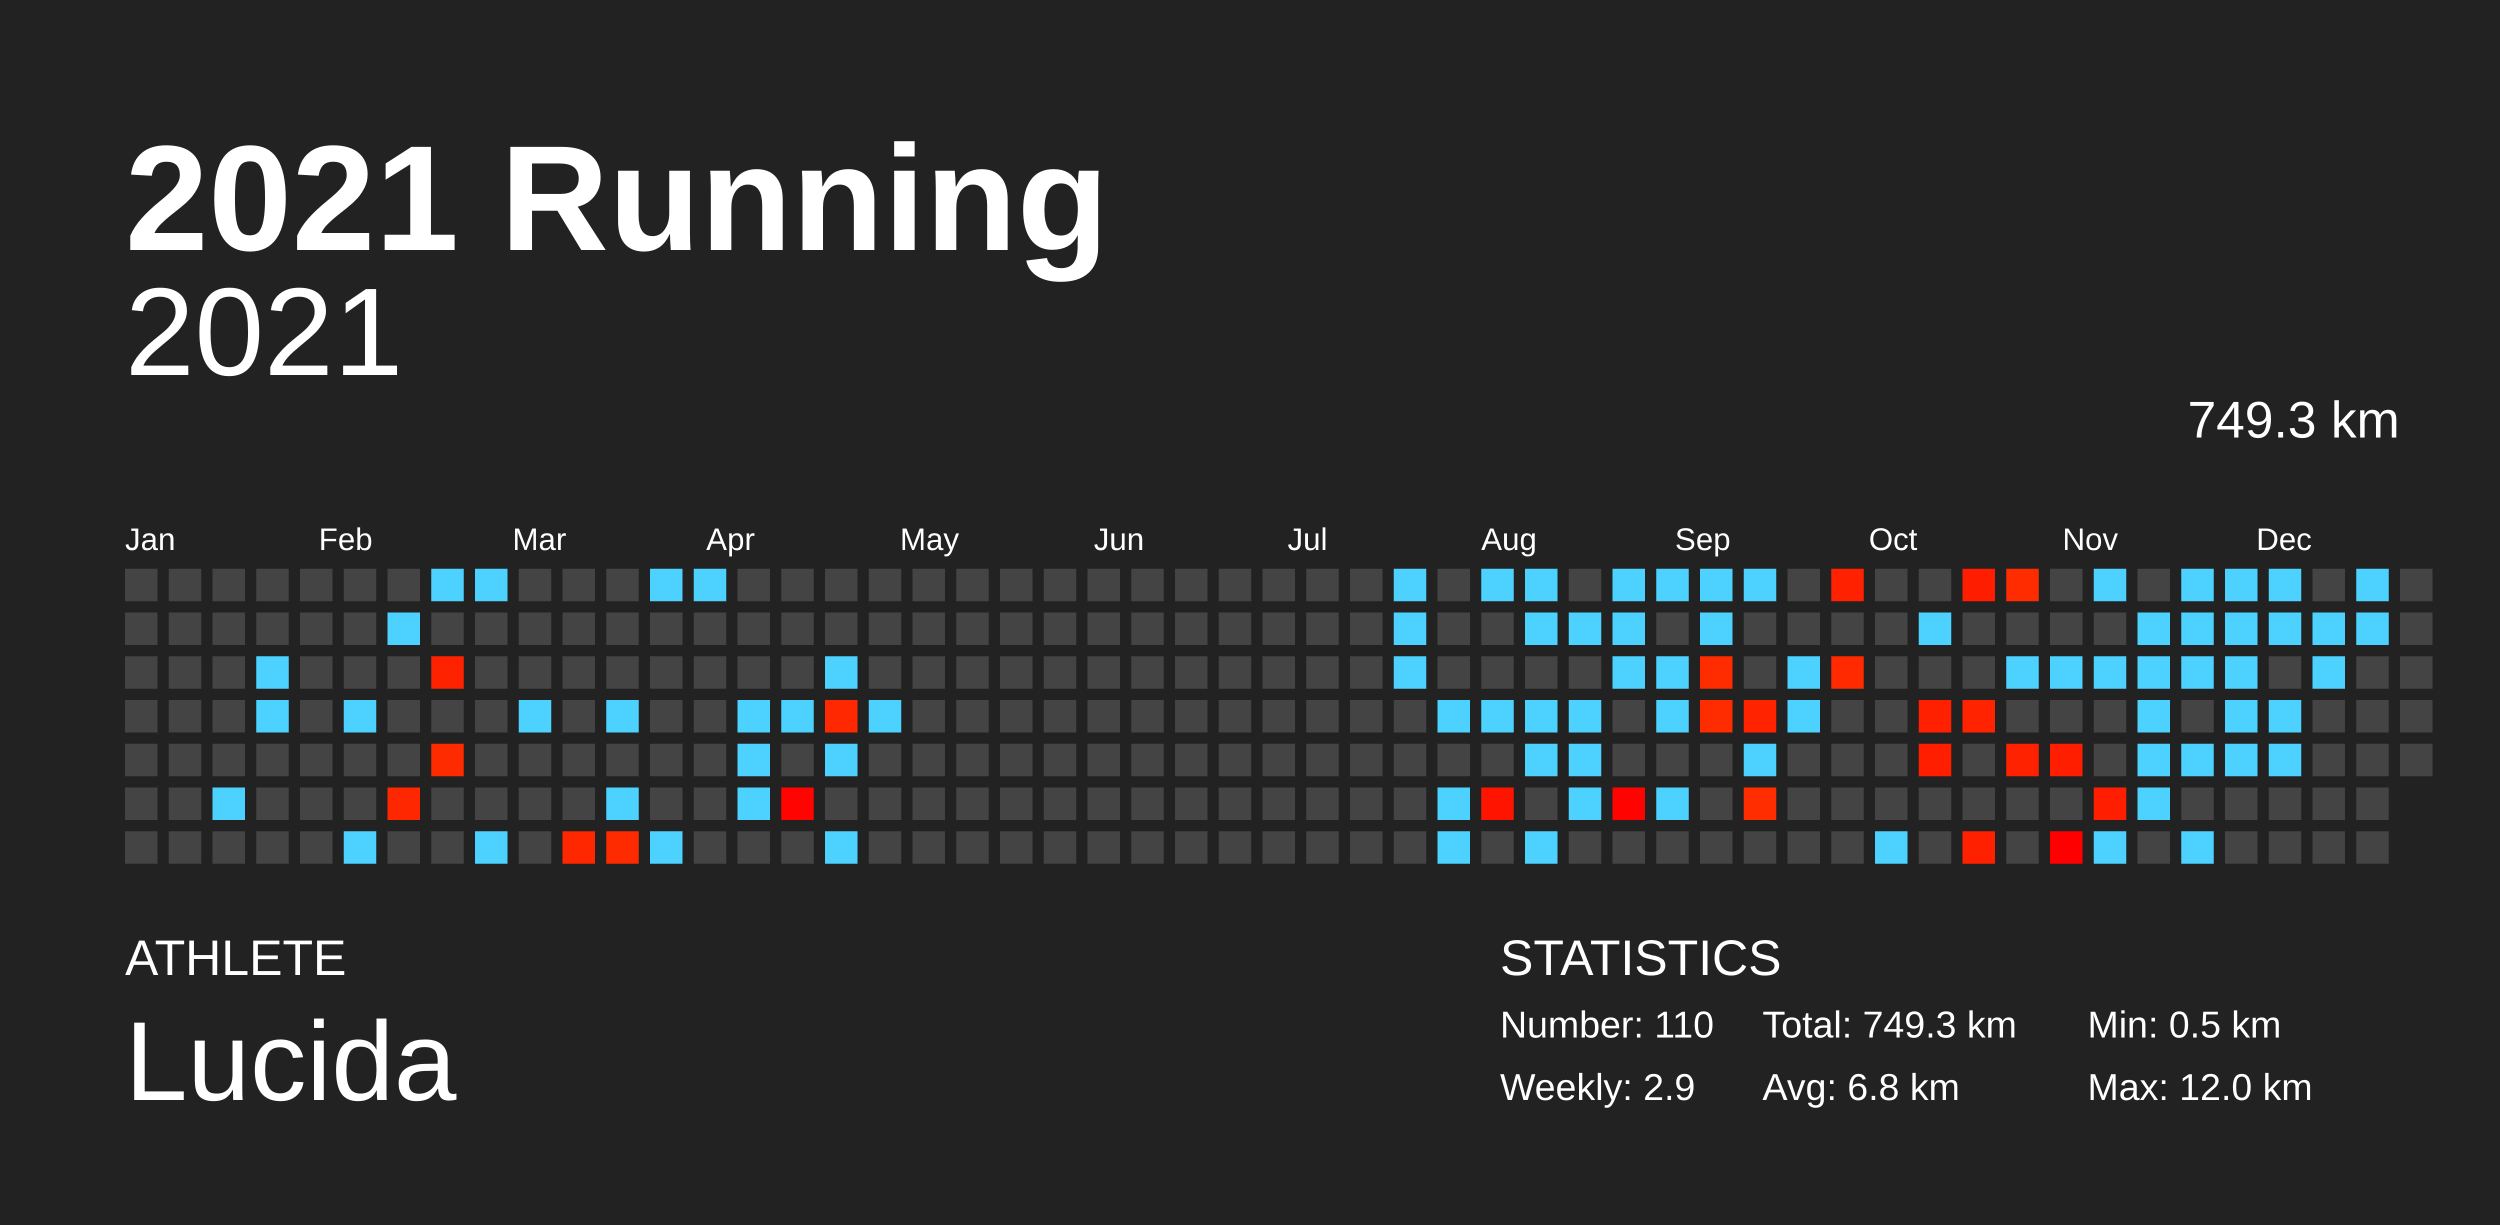
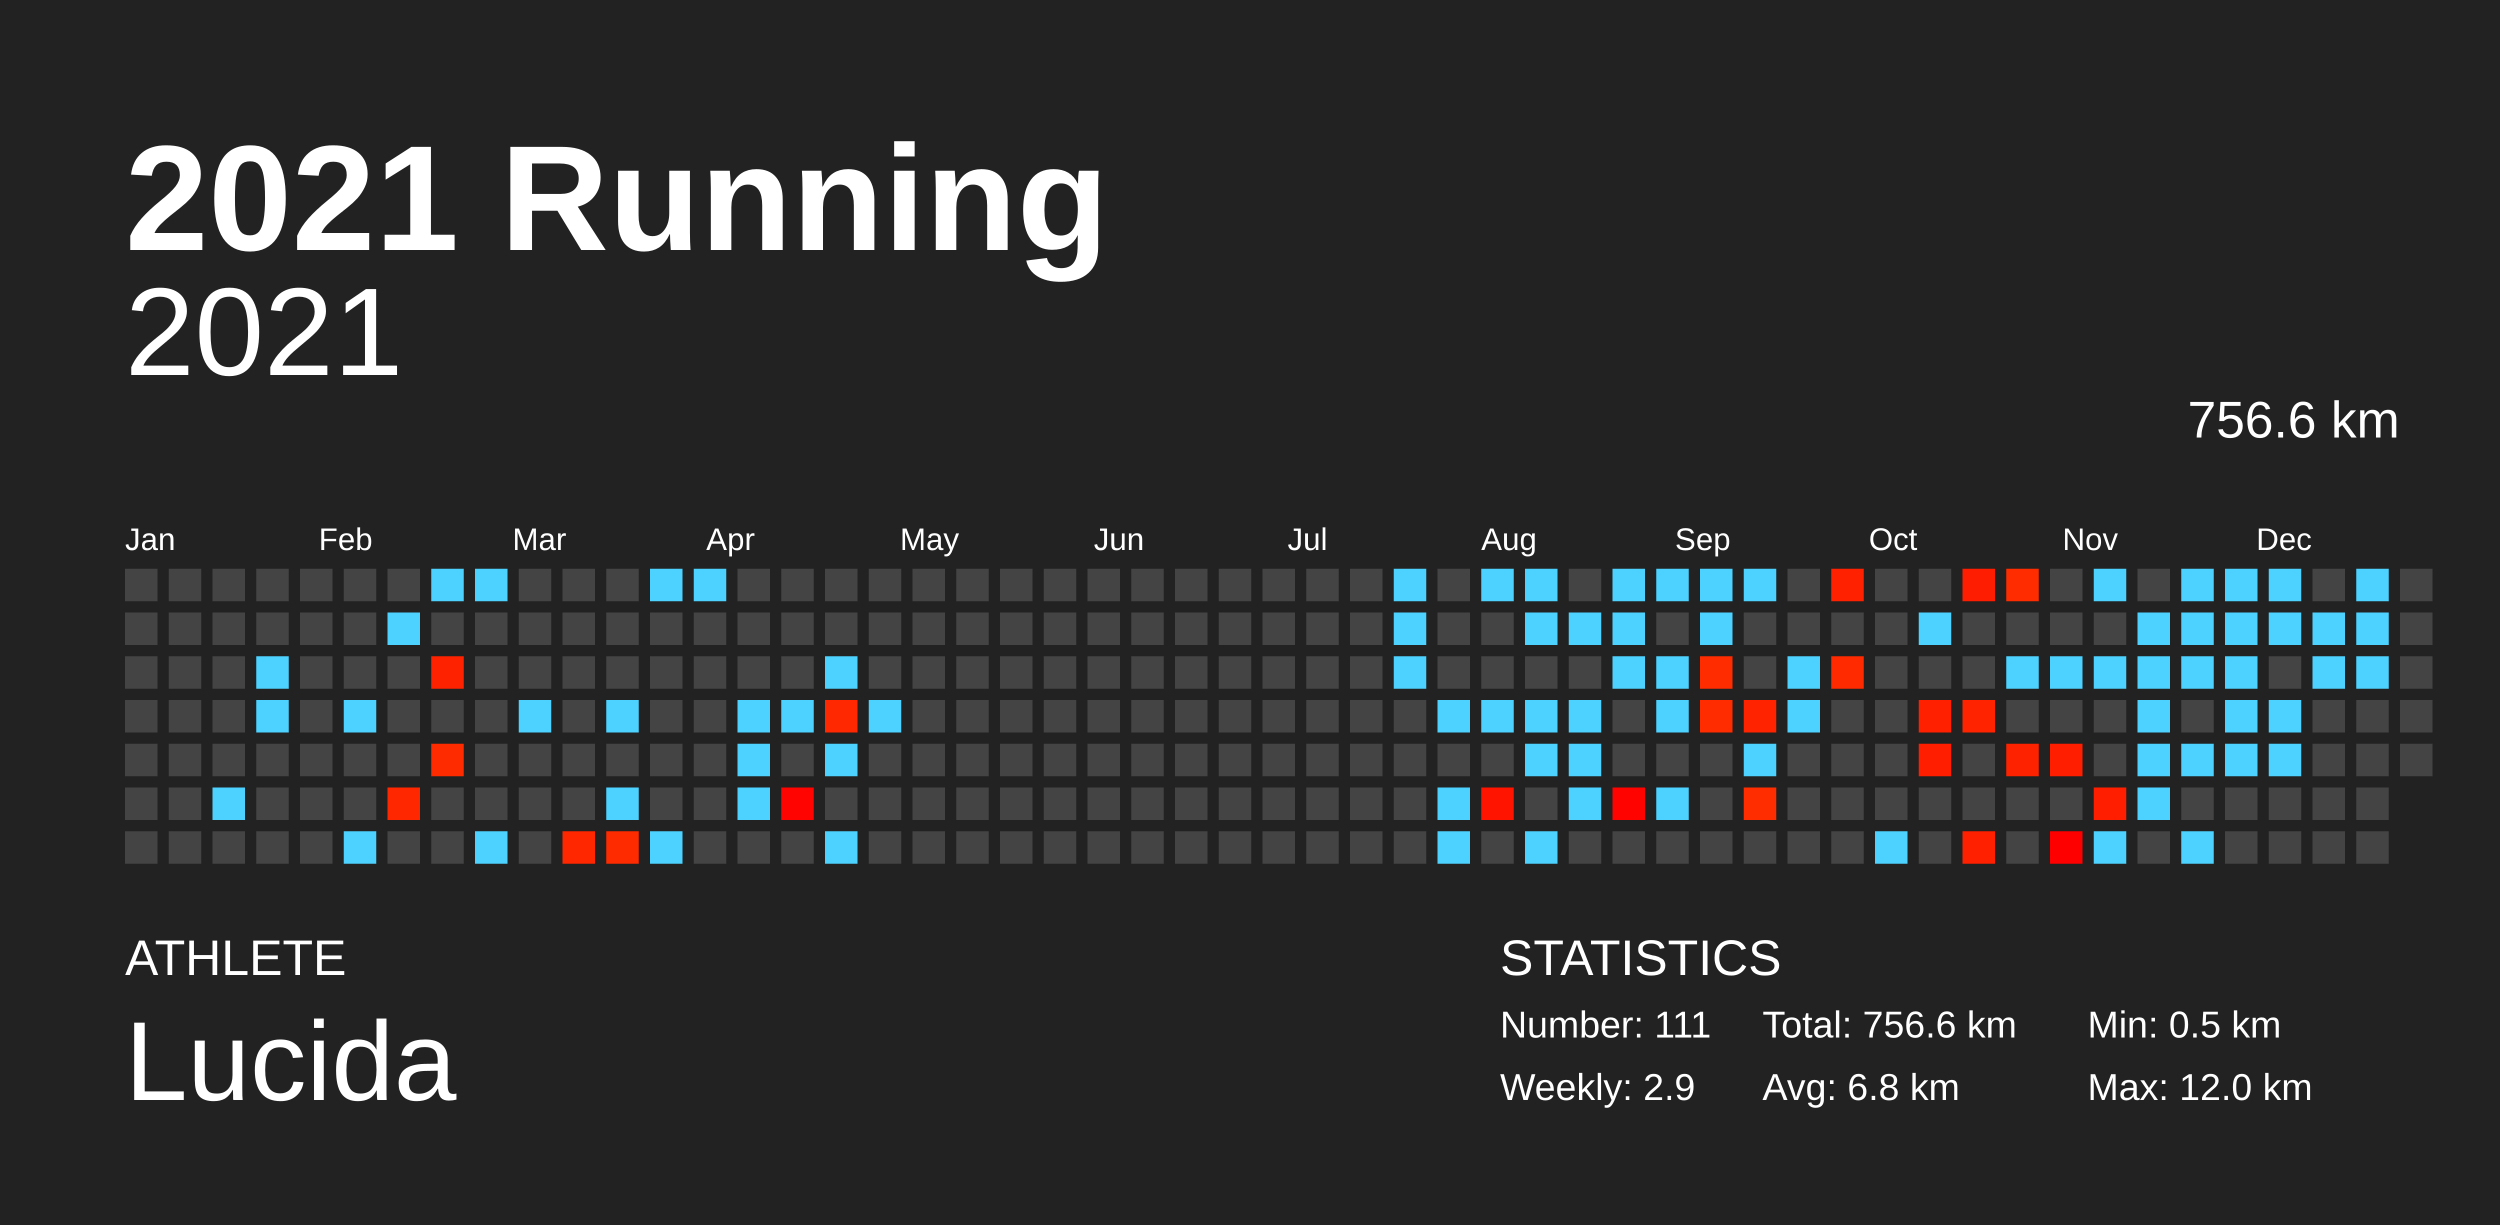
<svg xmlns="http://www.w3.org/2000/svg" baseProfile="full" height="98mm" version="1.1" viewBox="0,0,200,98" width="200mm">
  <defs />
  <rect fill="#222222" height="98" width="200" x="0" y="0" />
  <text fill="#FFFFFF" style="font-size:12px; font-family:Arial; font-weight:bold;" x="10" y="20">2021 Running</text>
  <text fill="#FFFFFF" style="font-size:4px; font-family:Arial" x="10" y="78">ATHLETE</text>
  <text fill="#FFFFFF" style="font-size:9px; font-family:Arial" x="10" y="88">Lucida</text>
  <text fill="#FFFFFF" style="font-size:4px; font-family:Arial" x="120" y="78">STATISTICS</text>
-   <text fill="#FFFFFF" style="font-size:3px; font-family:Arial" x="120" y="83">Number: 110</text>
+   <text fill="#FFFFFF" style="font-size:3px; font-family:Arial" x="120" y="83">Number: 111</text>
  <text fill="#FFFFFF" style="font-size:3px; font-family:Arial" x="120" y="88">Weekly: 2.9</text>
-   <text fill="#FFFFFF" style="font-size:3px; font-family:Arial" x="141" y="83">Total: 749.3 km</text>
+   <text fill="#FFFFFF" style="font-size:3px; font-family:Arial" x="141" y="83">Total: 756.6 km</text>
  <text fill="#FFFFFF" style="font-size:3px; font-family:Arial" x="141" y="88">Avg: 6.8 km</text>
  <text fill="#FFFFFF" style="font-size:3px; font-family:Arial" x="167" y="83">Min: 0.5 km</text>
  <text fill="#FFFFFF" style="font-size:3px; font-family:Arial" x="167" y="88">Max: 12.0 km</text>
  <text alignment-baseline="hanging" fill="#FFFFFF" style="font-size:10.0px; font-family:Arial;" x="10" y="30">2021</text>
-   <text alignment-baseline="hanging" fill="#FFFFFF" style="font-size:4.125px; font-family:Arial;" x="175" y="35">749.3 km</text>
+   <text alignment-baseline="hanging" fill="#FFFFFF" style="font-size:4.125px; font-family:Arial;" x="175" y="35">756.6 km</text>
  <text fill="#FFFFFF" style="font-size:2.5px; font-family:Arial" x="10.0" y="44">Jan</text>
  <text fill="#FFFFFF" style="font-size:2.5px; font-family:Arial" x="25.5" y="44">Feb</text>
  <text fill="#FFFFFF" style="font-size:2.5px; font-family:Arial" x="41.0" y="44">Mar</text>
  <text fill="#FFFFFF" style="font-size:2.5px; font-family:Arial" x="56.5" y="44">Apr</text>
  <text fill="#FFFFFF" style="font-size:2.5px; font-family:Arial" x="72.0" y="44">May</text>
  <text fill="#FFFFFF" style="font-size:2.5px; font-family:Arial" x="87.5" y="44">Jun</text>
  <text fill="#FFFFFF" style="font-size:2.5px; font-family:Arial" x="103.0" y="44">Jul</text>
  <text fill="#FFFFFF" style="font-size:2.5px; font-family:Arial" x="118.5" y="44">Aug</text>
  <text fill="#FFFFFF" style="font-size:2.5px; font-family:Arial" x="134.0" y="44">Sep</text>
  <text fill="#FFFFFF" style="font-size:2.5px; font-family:Arial" x="149.5" y="44">Oct</text>
  <text fill="#FFFFFF" style="font-size:2.5px; font-family:Arial" x="165.0" y="44">Nov</text>
  <text fill="#FFFFFF" style="font-size:2.5px; font-family:Arial" x="180.5" y="44">Dec</text>
  <rect fill="#444444" height="2.6" width="2.6" x="10.0" y="45.5" />
  <rect fill="#444444" height="2.6" width="2.6" x="10.0" y="49.0" />
  <rect fill="#444444" height="2.6" width="2.6" x="10.0" y="52.5" />
  <rect fill="#444444" height="2.6" width="2.6" x="10.0" y="56.0" />
  <rect fill="#444444" height="2.6" width="2.6" x="10.0" y="59.5" />
  <rect fill="#444444" height="2.6" width="2.6" x="10.0" y="63.0" />
  <rect fill="#444444" height="2.6" width="2.6" x="10.0" y="66.5" />
  <rect fill="#444444" height="2.6" width="2.6" x="13.5" y="45.5" />
  <rect fill="#444444" height="2.6" width="2.6" x="13.5" y="49.0" />
  <rect fill="#444444" height="2.6" width="2.6" x="13.5" y="52.5" />
  <rect fill="#444444" height="2.6" width="2.6" x="13.5" y="56.0" />
  <rect fill="#444444" height="2.6" width="2.6" x="13.5" y="59.5" />
  <rect fill="#444444" height="2.6" width="2.6" x="13.5" y="63.0" />
  <rect fill="#444444" height="2.6" width="2.6" x="13.5" y="66.5" />
  <rect fill="#444444" height="2.6" width="2.6" x="17.0" y="45.5" />
  <rect fill="#444444" height="2.6" width="2.6" x="17.0" y="49.0" />
  <rect fill="#444444" height="2.6" width="2.6" x="17.0" y="52.5" />
  <rect fill="#444444" height="2.6" width="2.6" x="17.0" y="56.0" />
  <rect fill="#444444" height="2.6" width="2.6" x="17.0" y="59.5" />
  <rect fill="#4dd2ff" height="2.6" width="2.6" x="17.0" y="63.0" />
  <rect fill="#444444" height="2.6" width="2.6" x="17.0" y="66.5" />
  <rect fill="#444444" height="2.6" width="2.6" x="20.5" y="45.5" />
  <rect fill="#444444" height="2.6" width="2.6" x="20.5" y="49.0" />
  <rect fill="#4dd2ff" height="2.6" width="2.6" x="20.5" y="52.5" />
  <rect fill="#4dd2ff" height="2.6" width="2.6" x="20.5" y="56.0" />
  <rect fill="#444444" height="2.6" width="2.6" x="20.5" y="59.5" />
  <rect fill="#444444" height="2.6" width="2.6" x="20.5" y="63.0" />
  <rect fill="#444444" height="2.6" width="2.6" x="20.5" y="66.5" />
  <rect fill="#444444" height="2.6" width="2.6" x="24.0" y="45.5" />
  <rect fill="#444444" height="2.6" width="2.6" x="24.0" y="49.0" />
  <rect fill="#444444" height="2.6" width="2.6" x="24.0" y="52.5" />
  <rect fill="#444444" height="2.6" width="2.6" x="24.0" y="56.0" />
  <rect fill="#444444" height="2.6" width="2.6" x="24.0" y="59.5" />
  <rect fill="#444444" height="2.6" width="2.6" x="24.0" y="63.0" />
  <rect fill="#444444" height="2.6" width="2.6" x="24.0" y="66.5" />
  <rect fill="#444444" height="2.6" width="2.6" x="27.5" y="45.5" />
  <rect fill="#444444" height="2.6" width="2.6" x="27.5" y="49.0" />
  <rect fill="#444444" height="2.6" width="2.6" x="27.5" y="52.5" />
  <rect fill="#4dd2ff" height="2.6" width="2.6" x="27.5" y="56.0" />
  <rect fill="#444444" height="2.6" width="2.6" x="27.5" y="59.5" />
  <rect fill="#444444" height="2.6" width="2.6" x="27.5" y="63.0" />
  <rect fill="#4dd2ff" height="2.6" width="2.6" x="27.5" y="66.5" />
  <rect fill="#444444" height="2.6" width="2.6" x="31.0" y="45.5" />
  <rect fill="#4dd2ff" height="2.6" width="2.6" x="31.0" y="49.0" />
  <rect fill="#444444" height="2.6" width="2.6" x="31.0" y="52.5" />
  <rect fill="#444444" height="2.6" width="2.6" x="31.0" y="56.0" />
  <rect fill="#444444" height="2.6" width="2.6" x="31.0" y="59.5" />
  <rect fill="#ff2700" height="2.6" width="2.6" x="31.0" y="63.0" />
  <rect fill="#444444" height="2.6" width="2.6" x="31.0" y="66.5" />
  <rect fill="#4dd2ff" height="2.6" width="2.6" x="34.5" y="45.5" />
  <rect fill="#444444" height="2.6" width="2.6" x="34.5" y="49.0" />
  <rect fill="#ff2200" height="2.6" width="2.6" x="34.5" y="52.5" />
  <rect fill="#444444" height="2.6" width="2.6" x="34.5" y="56.0" />
  <rect fill="#ff2b00" height="2.6" width="2.6" x="34.5" y="59.5" />
  <rect fill="#444444" height="2.6" width="2.6" x="34.5" y="63.0" />
  <rect fill="#444444" height="2.6" width="2.6" x="34.5" y="66.5" />
  <rect fill="#4dd2ff" height="2.6" width="2.6" x="38.0" y="45.5" />
  <rect fill="#444444" height="2.6" width="2.6" x="38.0" y="49.0" />
  <rect fill="#444444" height="2.6" width="2.6" x="38.0" y="52.5" />
  <rect fill="#444444" height="2.6" width="2.6" x="38.0" y="56.0" />
  <rect fill="#444444" height="2.6" width="2.6" x="38.0" y="59.5" />
  <rect fill="#444444" height="2.6" width="2.6" x="38.0" y="63.0" />
  <rect fill="#4dd2ff" height="2.6" width="2.6" x="38.0" y="66.5" />
  <rect fill="#444444" height="2.6" width="2.6" x="41.5" y="45.5" />
  <rect fill="#444444" height="2.6" width="2.6" x="41.5" y="49.0" />
  <rect fill="#444444" height="2.6" width="2.6" x="41.5" y="52.5" />
  <rect fill="#4dd2ff" height="2.6" width="2.6" x="41.5" y="56.0" />
  <rect fill="#444444" height="2.6" width="2.6" x="41.5" y="59.5" />
  <rect fill="#444444" height="2.6" width="2.6" x="41.5" y="63.0" />
  <rect fill="#444444" height="2.6" width="2.6" x="41.5" y="66.5" />
  <rect fill="#444444" height="2.6" width="2.6" x="45.0" y="45.5" />
  <rect fill="#444444" height="2.6" width="2.6" x="45.0" y="49.0" />
  <rect fill="#444444" height="2.6" width="2.6" x="45.0" y="52.5" />
  <rect fill="#444444" height="2.6" width="2.6" x="45.0" y="56.0" />
  <rect fill="#444444" height="2.6" width="2.6" x="45.0" y="59.5" />
  <rect fill="#444444" height="2.6" width="2.6" x="45.0" y="63.0" />
  <rect fill="#ff2700" height="2.6" width="2.6" x="45.0" y="66.5" />
  <rect fill="#444444" height="2.6" width="2.6" x="48.5" y="45.5" />
  <rect fill="#444444" height="2.6" width="2.6" x="48.5" y="49.0" />
  <rect fill="#444444" height="2.6" width="2.6" x="48.5" y="52.5" />
  <rect fill="#4dd2ff" height="2.6" width="2.6" x="48.5" y="56.0" />
  <rect fill="#444444" height="2.6" width="2.6" x="48.5" y="59.5" />
  <rect fill="#4dd2ff" height="2.6" width="2.6" x="48.5" y="63.0" />
  <rect fill="#ff2b00" height="2.6" width="2.6" x="48.5" y="66.5" />
  <rect fill="#4dd2ff" height="2.6" width="2.6" x="52.0" y="45.5" />
  <rect fill="#444444" height="2.6" width="2.6" x="52.0" y="49.0" />
  <rect fill="#444444" height="2.6" width="2.6" x="52.0" y="52.5" />
  <rect fill="#444444" height="2.6" width="2.6" x="52.0" y="56.0" />
  <rect fill="#444444" height="2.6" width="2.6" x="52.0" y="59.5" />
  <rect fill="#444444" height="2.6" width="2.6" x="52.0" y="63.0" />
  <rect fill="#4dd2ff" height="2.6" width="2.6" x="52.0" y="66.5" />
  <rect fill="#4dd2ff" height="2.6" width="2.6" x="55.5" y="45.5" />
  <rect fill="#444444" height="2.6" width="2.6" x="55.5" y="49.0" />
  <rect fill="#444444" height="2.6" width="2.6" x="55.5" y="52.5" />
  <rect fill="#444444" height="2.6" width="2.6" x="55.5" y="56.0" />
  <rect fill="#444444" height="2.6" width="2.6" x="55.5" y="59.5" />
  <rect fill="#444444" height="2.6" width="2.6" x="55.5" y="63.0" />
  <rect fill="#444444" height="2.6" width="2.6" x="55.5" y="66.5" />
  <rect fill="#444444" height="2.6" width="2.6" x="59.0" y="45.5" />
  <rect fill="#444444" height="2.6" width="2.6" x="59.0" y="49.0" />
  <rect fill="#444444" height="2.6" width="2.6" x="59.0" y="52.5" />
  <rect fill="#4dd2ff" height="2.6" width="2.6" x="59.0" y="56.0" />
  <rect fill="#4dd2ff" height="2.6" width="2.6" x="59.0" y="59.5" />
  <rect fill="#4dd2ff" height="2.6" width="2.6" x="59.0" y="63.0" />
  <rect fill="#444444" height="2.6" width="2.6" x="59.0" y="66.5" />
  <rect fill="#444444" height="2.6" width="2.6" x="62.5" y="45.5" />
  <rect fill="#444444" height="2.6" width="2.6" x="62.5" y="49.0" />
  <rect fill="#444444" height="2.6" width="2.6" x="62.5" y="52.5" />
  <rect fill="#4dd2ff" height="2.6" width="2.6" x="62.5" y="56.0" />
  <rect fill="#444444" height="2.6" width="2.6" x="62.5" y="59.5" />
  <rect fill="#ff0400" height="2.6" width="2.6" x="62.5" y="63.0" />
  <rect fill="#444444" height="2.6" width="2.6" x="62.5" y="66.5" />
  <rect fill="#444444" height="2.6" width="2.6" x="66.0" y="45.5" />
  <rect fill="#444444" height="2.6" width="2.6" x="66.0" y="49.0" />
  <rect fill="#4dd2ff" height="2.6" width="2.6" x="66.0" y="52.5" />
  <rect fill="#ff2800" height="2.6" width="2.6" x="66.0" y="56.0" />
  <rect fill="#4dd2ff" height="2.6" width="2.6" x="66.0" y="59.5" />
  <rect fill="#444444" height="2.6" width="2.6" x="66.0" y="63.0" />
  <rect fill="#4dd2ff" height="2.6" width="2.6" x="66.0" y="66.5" />
  <rect fill="#444444" height="2.6" width="2.6" x="69.5" y="45.5" />
  <rect fill="#444444" height="2.6" width="2.6" x="69.5" y="49.0" />
  <rect fill="#444444" height="2.6" width="2.6" x="69.5" y="52.5" />
  <rect fill="#4dd2ff" height="2.6" width="2.6" x="69.5" y="56.0" />
  <rect fill="#444444" height="2.6" width="2.6" x="69.5" y="59.5" />
  <rect fill="#444444" height="2.6" width="2.6" x="69.5" y="63.0" />
  <rect fill="#444444" height="2.6" width="2.6" x="69.5" y="66.5" />
  <rect fill="#444444" height="2.6" width="2.6" x="73.0" y="45.5" />
  <rect fill="#444444" height="2.6" width="2.6" x="73.0" y="49.0" />
  <rect fill="#444444" height="2.6" width="2.6" x="73.0" y="52.5" />
  <rect fill="#444444" height="2.6" width="2.6" x="73.0" y="56.0" />
  <rect fill="#444444" height="2.6" width="2.6" x="73.0" y="59.5" />
  <rect fill="#444444" height="2.6" width="2.6" x="73.0" y="63.0" />
  <rect fill="#444444" height="2.6" width="2.6" x="73.0" y="66.5" />
  <rect fill="#444444" height="2.6" width="2.6" x="76.5" y="45.5" />
  <rect fill="#444444" height="2.6" width="2.6" x="76.5" y="49.0" />
  <rect fill="#444444" height="2.6" width="2.6" x="76.5" y="52.5" />
  <rect fill="#444444" height="2.6" width="2.6" x="76.5" y="56.0" />
  <rect fill="#444444" height="2.6" width="2.6" x="76.5" y="59.5" />
  <rect fill="#444444" height="2.6" width="2.6" x="76.5" y="63.0" />
  <rect fill="#444444" height="2.6" width="2.6" x="76.5" y="66.5" />
  <rect fill="#444444" height="2.6" width="2.6" x="80.0" y="45.5" />
  <rect fill="#444444" height="2.6" width="2.6" x="80.0" y="49.0" />
  <rect fill="#444444" height="2.6" width="2.6" x="80.0" y="52.5" />
  <rect fill="#444444" height="2.6" width="2.6" x="80.0" y="56.0" />
  <rect fill="#444444" height="2.6" width="2.6" x="80.0" y="59.5" />
  <rect fill="#444444" height="2.6" width="2.6" x="80.0" y="63.0" />
  <rect fill="#444444" height="2.6" width="2.6" x="80.0" y="66.5" />
  <rect fill="#444444" height="2.6" width="2.6" x="83.5" y="45.5" />
  <rect fill="#444444" height="2.6" width="2.6" x="83.5" y="49.0" />
  <rect fill="#444444" height="2.6" width="2.6" x="83.5" y="52.5" />
  <rect fill="#444444" height="2.6" width="2.6" x="83.5" y="56.0" />
  <rect fill="#444444" height="2.6" width="2.6" x="83.5" y="59.5" />
  <rect fill="#444444" height="2.6" width="2.6" x="83.5" y="63.0" />
  <rect fill="#444444" height="2.6" width="2.6" x="83.5" y="66.5" />
  <rect fill="#444444" height="2.6" width="2.6" x="87.0" y="45.5" />
  <rect fill="#444444" height="2.6" width="2.6" x="87.0" y="49.0" />
  <rect fill="#444444" height="2.6" width="2.6" x="87.0" y="52.5" />
  <rect fill="#444444" height="2.6" width="2.6" x="87.0" y="56.0" />
  <rect fill="#444444" height="2.6" width="2.6" x="87.0" y="59.5" />
  <rect fill="#444444" height="2.6" width="2.6" x="87.0" y="63.0" />
  <rect fill="#444444" height="2.6" width="2.6" x="87.0" y="66.5" />
  <rect fill="#444444" height="2.6" width="2.6" x="90.5" y="45.5" />
  <rect fill="#444444" height="2.6" width="2.6" x="90.5" y="49.0" />
  <rect fill="#444444" height="2.6" width="2.6" x="90.5" y="52.5" />
  <rect fill="#444444" height="2.6" width="2.6" x="90.5" y="56.0" />
  <rect fill="#444444" height="2.6" width="2.6" x="90.5" y="59.5" />
  <rect fill="#444444" height="2.6" width="2.6" x="90.5" y="63.0" />
  <rect fill="#444444" height="2.6" width="2.6" x="90.5" y="66.5" />
  <rect fill="#444444" height="2.6" width="2.6" x="94.0" y="45.5" />
  <rect fill="#444444" height="2.6" width="2.6" x="94.0" y="49.0" />
  <rect fill="#444444" height="2.6" width="2.6" x="94.0" y="52.5" />
  <rect fill="#444444" height="2.6" width="2.6" x="94.0" y="56.0" />
  <rect fill="#444444" height="2.6" width="2.6" x="94.0" y="59.5" />
  <rect fill="#444444" height="2.6" width="2.6" x="94.0" y="63.0" />
  <rect fill="#444444" height="2.6" width="2.6" x="94.0" y="66.5" />
  <rect fill="#444444" height="2.6" width="2.6" x="97.5" y="45.5" />
  <rect fill="#444444" height="2.6" width="2.6" x="97.5" y="49.0" />
  <rect fill="#444444" height="2.6" width="2.6" x="97.5" y="52.5" />
  <rect fill="#444444" height="2.6" width="2.6" x="97.5" y="56.0" />
  <rect fill="#444444" height="2.6" width="2.6" x="97.5" y="59.5" />
  <rect fill="#444444" height="2.6" width="2.6" x="97.5" y="63.0" />
  <rect fill="#444444" height="2.6" width="2.6" x="97.5" y="66.5" />
  <rect fill="#444444" height="2.6" width="2.6" x="101.0" y="45.5" />
  <rect fill="#444444" height="2.6" width="2.6" x="101.0" y="49.0" />
  <rect fill="#444444" height="2.6" width="2.6" x="101.0" y="52.5" />
  <rect fill="#444444" height="2.6" width="2.6" x="101.0" y="56.0" />
  <rect fill="#444444" height="2.6" width="2.6" x="101.0" y="59.5" />
  <rect fill="#444444" height="2.6" width="2.6" x="101.0" y="63.0" />
  <rect fill="#444444" height="2.6" width="2.6" x="101.0" y="66.5" />
  <rect fill="#444444" height="2.6" width="2.6" x="104.5" y="45.5" />
  <rect fill="#444444" height="2.6" width="2.6" x="104.5" y="49.0" />
  <rect fill="#444444" height="2.6" width="2.6" x="104.5" y="52.5" />
  <rect fill="#444444" height="2.6" width="2.6" x="104.5" y="56.0" />
  <rect fill="#444444" height="2.6" width="2.6" x="104.5" y="59.5" />
  <rect fill="#444444" height="2.6" width="2.6" x="104.5" y="63.0" />
  <rect fill="#444444" height="2.6" width="2.6" x="104.5" y="66.5" />
  <rect fill="#444444" height="2.6" width="2.6" x="108.0" y="45.5" />
  <rect fill="#444444" height="2.6" width="2.6" x="108.0" y="49.0" />
  <rect fill="#444444" height="2.6" width="2.6" x="108.0" y="52.5" />
  <rect fill="#444444" height="2.6" width="2.6" x="108.0" y="56.0" />
  <rect fill="#444444" height="2.6" width="2.6" x="108.0" y="59.5" />
  <rect fill="#444444" height="2.6" width="2.6" x="108.0" y="63.0" />
  <rect fill="#444444" height="2.6" width="2.6" x="108.0" y="66.5" />
  <rect fill="#4dd2ff" height="2.6" width="2.6" x="111.5" y="45.5" />
  <rect fill="#4dd2ff" height="2.6" width="2.6" x="111.5" y="49.0" />
  <rect fill="#4dd2ff" height="2.6" width="2.6" x="111.5" y="52.5" />
  <rect fill="#444444" height="2.6" width="2.6" x="111.5" y="56.0" />
  <rect fill="#444444" height="2.6" width="2.6" x="111.5" y="59.5" />
  <rect fill="#444444" height="2.6" width="2.6" x="111.5" y="63.0" />
  <rect fill="#444444" height="2.6" width="2.6" x="111.5" y="66.5" />
  <rect fill="#444444" height="2.6" width="2.6" x="115.0" y="45.5" />
  <rect fill="#444444" height="2.6" width="2.6" x="115.0" y="49.0" />
  <rect fill="#444444" height="2.6" width="2.6" x="115.0" y="52.5" />
  <rect fill="#4dd2ff" height="2.6" width="2.6" x="115.0" y="56.0" />
  <rect fill="#444444" height="2.6" width="2.6" x="115.0" y="59.5" />
  <rect fill="#4dd2ff" height="2.6" width="2.6" x="115.0" y="63.0" />
  <rect fill="#4dd2ff" height="2.6" width="2.6" x="115.0" y="66.5" />
  <rect fill="#4dd2ff" height="2.6" width="2.6" x="118.5" y="45.5" />
  <rect fill="#444444" height="2.6" width="2.6" x="118.5" y="49.0" />
  <rect fill="#444444" height="2.6" width="2.6" x="118.5" y="52.5" />
  <rect fill="#4dd2ff" height="2.6" width="2.6" x="118.5" y="56.0" />
  <rect fill="#444444" height="2.6" width="2.6" x="118.5" y="59.5" />
  <rect fill="#ff1400" height="2.6" width="2.6" x="118.5" y="63.0" />
  <rect fill="#444444" height="2.6" width="2.6" x="118.5" y="66.5" />
  <rect fill="#4dd2ff" height="2.6" width="2.6" x="122.0" y="45.5" />
  <rect fill="#4dd2ff" height="2.6" width="2.6" x="122.0" y="49.0" />
  <rect fill="#444444" height="2.6" width="2.6" x="122.0" y="52.5" />
  <rect fill="#4dd2ff" height="2.6" width="2.6" x="122.0" y="56.0" />
  <rect fill="#4dd2ff" height="2.6" width="2.6" x="122.0" y="59.5" />
  <rect fill="#444444" height="2.6" width="2.6" x="122.0" y="63.0" />
  <rect fill="#4dd2ff" height="2.6" width="2.6" x="122.0" y="66.5" />
  <rect fill="#444444" height="2.6" width="2.6" x="125.5" y="45.5" />
  <rect fill="#4dd2ff" height="2.6" width="2.6" x="125.5" y="49.0" />
  <rect fill="#444444" height="2.6" width="2.6" x="125.5" y="52.5" />
  <rect fill="#4dd2ff" height="2.6" width="2.6" x="125.5" y="56.0" />
  <rect fill="#4dd2ff" height="2.6" width="2.6" x="125.5" y="59.5" />
  <rect fill="#4dd2ff" height="2.6" width="2.6" x="125.5" y="63.0" />
  <rect fill="#444444" height="2.6" width="2.6" x="125.5" y="66.5" />
  <rect fill="#4dd2ff" height="2.6" width="2.6" x="129.0" y="45.5" />
  <rect fill="#4dd2ff" height="2.6" width="2.6" x="129.0" y="49.0" />
  <rect fill="#4dd2ff" height="2.6" width="2.6" x="129.0" y="52.5" />
  <rect fill="#444444" height="2.6" width="2.6" x="129.0" y="56.0" />
  <rect fill="#444444" height="2.6" width="2.6" x="129.0" y="59.5" />
  <rect fill="#ff0300" height="2.6" width="2.6" x="129.0" y="63.0" />
  <rect fill="#444444" height="2.6" width="2.6" x="129.0" y="66.5" />
  <rect fill="#4dd2ff" height="2.6" width="2.6" x="132.5" y="45.5" />
  <rect fill="#444444" height="2.6" width="2.6" x="132.5" y="49.0" />
  <rect fill="#4dd2ff" height="2.6" width="2.6" x="132.5" y="52.5" />
  <rect fill="#4dd2ff" height="2.6" width="2.6" x="132.5" y="56.0" />
  <rect fill="#444444" height="2.6" width="2.6" x="132.5" y="59.5" />
  <rect fill="#4dd2ff" height="2.6" width="2.6" x="132.5" y="63.0" />
  <rect fill="#444444" height="2.6" width="2.6" x="132.5" y="66.5" />
  <rect fill="#4dd2ff" height="2.6" width="2.6" x="136.0" y="45.5" />
  <rect fill="#4dd2ff" height="2.6" width="2.6" x="136.0" y="49.0" />
  <rect fill="#ff2c00" height="2.6" width="2.6" x="136.0" y="52.5" />
  <rect fill="#ff2c00" height="2.6" width="2.6" x="136.0" y="56.0" />
  <rect fill="#444444" height="2.6" width="2.6" x="136.0" y="59.5" />
  <rect fill="#444444" height="2.6" width="2.6" x="136.0" y="63.0" />
  <rect fill="#444444" height="2.6" width="2.6" x="136.0" y="66.5" />
  <rect fill="#4dd2ff" height="2.6" width="2.6" x="139.5" y="45.5" />
  <rect fill="#444444" height="2.6" width="2.6" x="139.5" y="49.0" />
  <rect fill="#444444" height="2.6" width="2.6" x="139.5" y="52.5" />
  <rect fill="#ff2300" height="2.6" width="2.6" x="139.5" y="56.0" />
  <rect fill="#4dd2ff" height="2.6" width="2.6" x="139.5" y="59.5" />
  <rect fill="#ff2d00" height="2.6" width="2.6" x="139.5" y="63.0" />
  <rect fill="#444444" height="2.6" width="2.6" x="139.5" y="66.5" />
  <rect fill="#444444" height="2.6" width="2.6" x="143.0" y="45.5" />
  <rect fill="#444444" height="2.6" width="2.6" x="143.0" y="49.0" />
  <rect fill="#4dd2ff" height="2.6" width="2.6" x="143.0" y="52.5" />
  <rect fill="#4dd2ff" height="2.6" width="2.6" x="143.0" y="56.0" />
  <rect fill="#444444" height="2.6" width="2.6" x="143.0" y="59.5" />
  <rect fill="#444444" height="2.6" width="2.6" x="143.0" y="63.0" />
  <rect fill="#444444" height="2.6" width="2.6" x="143.0" y="66.5" />
  <rect fill="#ff2100" height="2.6" width="2.6" x="146.5" y="45.5" />
  <rect fill="#444444" height="2.6" width="2.6" x="146.5" y="49.0" />
  <rect fill="#ff2a00" height="2.6" width="2.6" x="146.5" y="52.5" />
  <rect fill="#444444" height="2.6" width="2.6" x="146.5" y="56.0" />
  <rect fill="#444444" height="2.6" width="2.6" x="146.5" y="59.5" />
  <rect fill="#444444" height="2.6" width="2.6" x="146.5" y="63.0" />
  <rect fill="#444444" height="2.6" width="2.6" x="146.5" y="66.5" />
  <rect fill="#444444" height="2.6" width="2.6" x="150.0" y="45.5" />
  <rect fill="#444444" height="2.6" width="2.6" x="150.0" y="49.0" />
  <rect fill="#444444" height="2.6" width="2.6" x="150.0" y="52.5" />
  <rect fill="#444444" height="2.6" width="2.6" x="150.0" y="56.0" />
  <rect fill="#444444" height="2.6" width="2.6" x="150.0" y="59.5" />
  <rect fill="#444444" height="2.6" width="2.6" x="150.0" y="63.0" />
  <rect fill="#4dd2ff" height="2.6" width="2.6" x="150.0" y="66.5" />
  <rect fill="#444444" height="2.6" width="2.6" x="153.5" y="45.5" />
  <rect fill="#4dd2ff" height="2.6" width="2.6" x="153.5" y="49.0" />
  <rect fill="#444444" height="2.6" width="2.6" x="153.5" y="52.5" />
  <rect fill="#ff2000" height="2.6" width="2.6" x="153.5" y="56.0" />
  <rect fill="#ff1e00" height="2.6" width="2.6" x="153.5" y="59.5" />
  <rect fill="#444444" height="2.6" width="2.6" x="153.5" y="63.0" />
  <rect fill="#444444" height="2.6" width="2.6" x="153.5" y="66.5" />
  <rect fill="#ff1d00" height="2.6" width="2.6" x="157.0" y="45.5" />
  <rect fill="#444444" height="2.6" width="2.6" x="157.0" y="49.0" />
  <rect fill="#444444" height="2.6" width="2.6" x="157.0" y="52.5" />
  <rect fill="#ff2300" height="2.6" width="2.6" x="157.0" y="56.0" />
  <rect fill="#444444" height="2.6" width="2.6" x="157.0" y="59.5" />
  <rect fill="#444444" height="2.6" width="2.6" x="157.0" y="63.0" />
  <rect fill="#ff2000" height="2.6" width="2.6" x="157.0" y="66.5" />
  <rect fill="#ff2c00" height="2.6" width="2.6" x="160.5" y="45.5" />
  <rect fill="#444444" height="2.6" width="2.6" x="160.5" y="49.0" />
  <rect fill="#4dd2ff" height="2.6" width="2.6" x="160.5" y="52.5" />
  <rect fill="#444444" height="2.6" width="2.6" x="160.5" y="56.0" />
  <rect fill="#ff2200" height="2.6" width="2.6" x="160.5" y="59.5" />
  <rect fill="#444444" height="2.6" width="2.6" x="160.5" y="63.0" />
  <rect fill="#444444" height="2.6" width="2.6" x="160.5" y="66.5" />
  <rect fill="#444444" height="2.6" width="2.6" x="164.0" y="45.5" />
  <rect fill="#444444" height="2.6" width="2.6" x="164.0" y="49.0" />
  <rect fill="#4dd2ff" height="2.6" width="2.6" x="164.0" y="52.5" />
  <rect fill="#444444" height="2.6" width="2.6" x="164.0" y="56.0" />
  <rect fill="#ff1e00" height="2.6" width="2.6" x="164.0" y="59.5" />
  <rect fill="#444444" height="2.6" width="2.6" x="164.0" y="63.0" />
  <rect fill="#ff0000" height="2.6" width="2.6" x="164.0" y="66.5" />
  <rect fill="#4dd2ff" height="2.6" width="2.6" x="167.5" y="45.5" />
  <rect fill="#444444" height="2.6" width="2.6" x="167.5" y="49.0" />
  <rect fill="#4dd2ff" height="2.6" width="2.6" x="167.5" y="52.5" />
  <rect fill="#444444" height="2.6" width="2.6" x="167.5" y="56.0" />
  <rect fill="#444444" height="2.6" width="2.6" x="167.5" y="59.5" />
  <rect fill="#ff1f00" height="2.6" width="2.6" x="167.5" y="63.0" />
  <rect fill="#4dd2ff" height="2.6" width="2.6" x="167.5" y="66.5" />
  <rect fill="#444444" height="2.6" width="2.6" x="171.0" y="45.5" />
  <rect fill="#4dd2ff" height="2.6" width="2.6" x="171.0" y="49.0" />
  <rect fill="#4dd2ff" height="2.6" width="2.6" x="171.0" y="52.5" />
  <rect fill="#4dd2ff" height="2.6" width="2.6" x="171.0" y="56.0" />
  <rect fill="#4dd2ff" height="2.6" width="2.6" x="171.0" y="59.5" />
  <rect fill="#4dd2ff" height="2.6" width="2.6" x="171.0" y="63.0" />
  <rect fill="#444444" height="2.6" width="2.6" x="171.0" y="66.5" />
  <rect fill="#4dd2ff" height="2.6" width="2.6" x="174.5" y="45.5" />
  <rect fill="#4dd2ff" height="2.6" width="2.6" x="174.5" y="49.0" />
  <rect fill="#4dd2ff" height="2.6" width="2.6" x="174.5" y="52.5" />
  <rect fill="#444444" height="2.6" width="2.6" x="174.5" y="56.0" />
  <rect fill="#4dd2ff" height="2.6" width="2.6" x="174.5" y="59.5" />
  <rect fill="#444444" height="2.6" width="2.6" x="174.5" y="63.0" />
  <rect fill="#4dd2ff" height="2.6" width="2.6" x="174.5" y="66.5" />
  <rect fill="#4dd2ff" height="2.6" width="2.6" x="178.0" y="45.5" />
  <rect fill="#4dd2ff" height="2.6" width="2.6" x="178.0" y="49.0" />
  <rect fill="#4dd2ff" height="2.6" width="2.6" x="178.0" y="52.5" />
  <rect fill="#4dd2ff" height="2.6" width="2.6" x="178.0" y="56.0" />
  <rect fill="#4dd2ff" height="2.6" width="2.6" x="178.0" y="59.5" />
  <rect fill="#444444" height="2.6" width="2.6" x="178.0" y="63.0" />
  <rect fill="#444444" height="2.6" width="2.6" x="178.0" y="66.5" />
  <rect fill="#4dd2ff" height="2.6" width="2.6" x="181.5" y="45.5" />
  <rect fill="#4dd2ff" height="2.6" width="2.6" x="181.5" y="49.0" />
  <rect fill="#444444" height="2.6" width="2.6" x="181.5" y="52.5" />
  <rect fill="#4dd2ff" height="2.6" width="2.6" x="181.5" y="56.0" />
  <rect fill="#4dd2ff" height="2.6" width="2.6" x="181.5" y="59.5" />
  <rect fill="#444444" height="2.6" width="2.6" x="181.5" y="63.0" />
  <rect fill="#444444" height="2.6" width="2.6" x="181.5" y="66.5" />
  <rect fill="#444444" height="2.6" width="2.6" x="185.0" y="45.5" />
  <rect fill="#4dd2ff" height="2.6" width="2.6" x="185.0" y="49.0" />
  <rect fill="#4dd2ff" height="2.6" width="2.6" x="185.0" y="52.5" />
  <rect fill="#444444" height="2.6" width="2.6" x="185.0" y="56.0" />
  <rect fill="#444444" height="2.6" width="2.6" x="185.0" y="59.5" />
  <rect fill="#444444" height="2.6" width="2.6" x="185.0" y="63.0" />
  <rect fill="#444444" height="2.6" width="2.6" x="185.0" y="66.5" />
  <rect fill="#4dd2ff" height="2.6" width="2.6" x="188.5" y="45.5" />
  <rect fill="#4dd2ff" height="2.6" width="2.6" x="188.5" y="49.0" />
-   <rect fill="#444444" height="2.6" width="2.6" x="188.5" y="52.5" />
+   <rect fill="#4dd2ff" height="2.6" width="2.6" x="188.5" y="52.5" />
  <rect fill="#444444" height="2.6" width="2.6" x="188.5" y="56.0" />
  <rect fill="#444444" height="2.6" width="2.6" x="188.5" y="59.5" />
  <rect fill="#444444" height="2.6" width="2.6" x="188.5" y="63.0" />
  <rect fill="#444444" height="2.6" width="2.6" x="188.5" y="66.5" />
  <rect fill="#444444" height="2.6" width="2.6" x="192.0" y="45.5" />
  <rect fill="#444444" height="2.6" width="2.6" x="192.0" y="49.0" />
  <rect fill="#444444" height="2.6" width="2.6" x="192.0" y="52.5" />
  <rect fill="#444444" height="2.6" width="2.6" x="192.0" y="56.0" />
  <rect fill="#444444" height="2.6" width="2.6" x="192.0" y="59.5" />
</svg>
